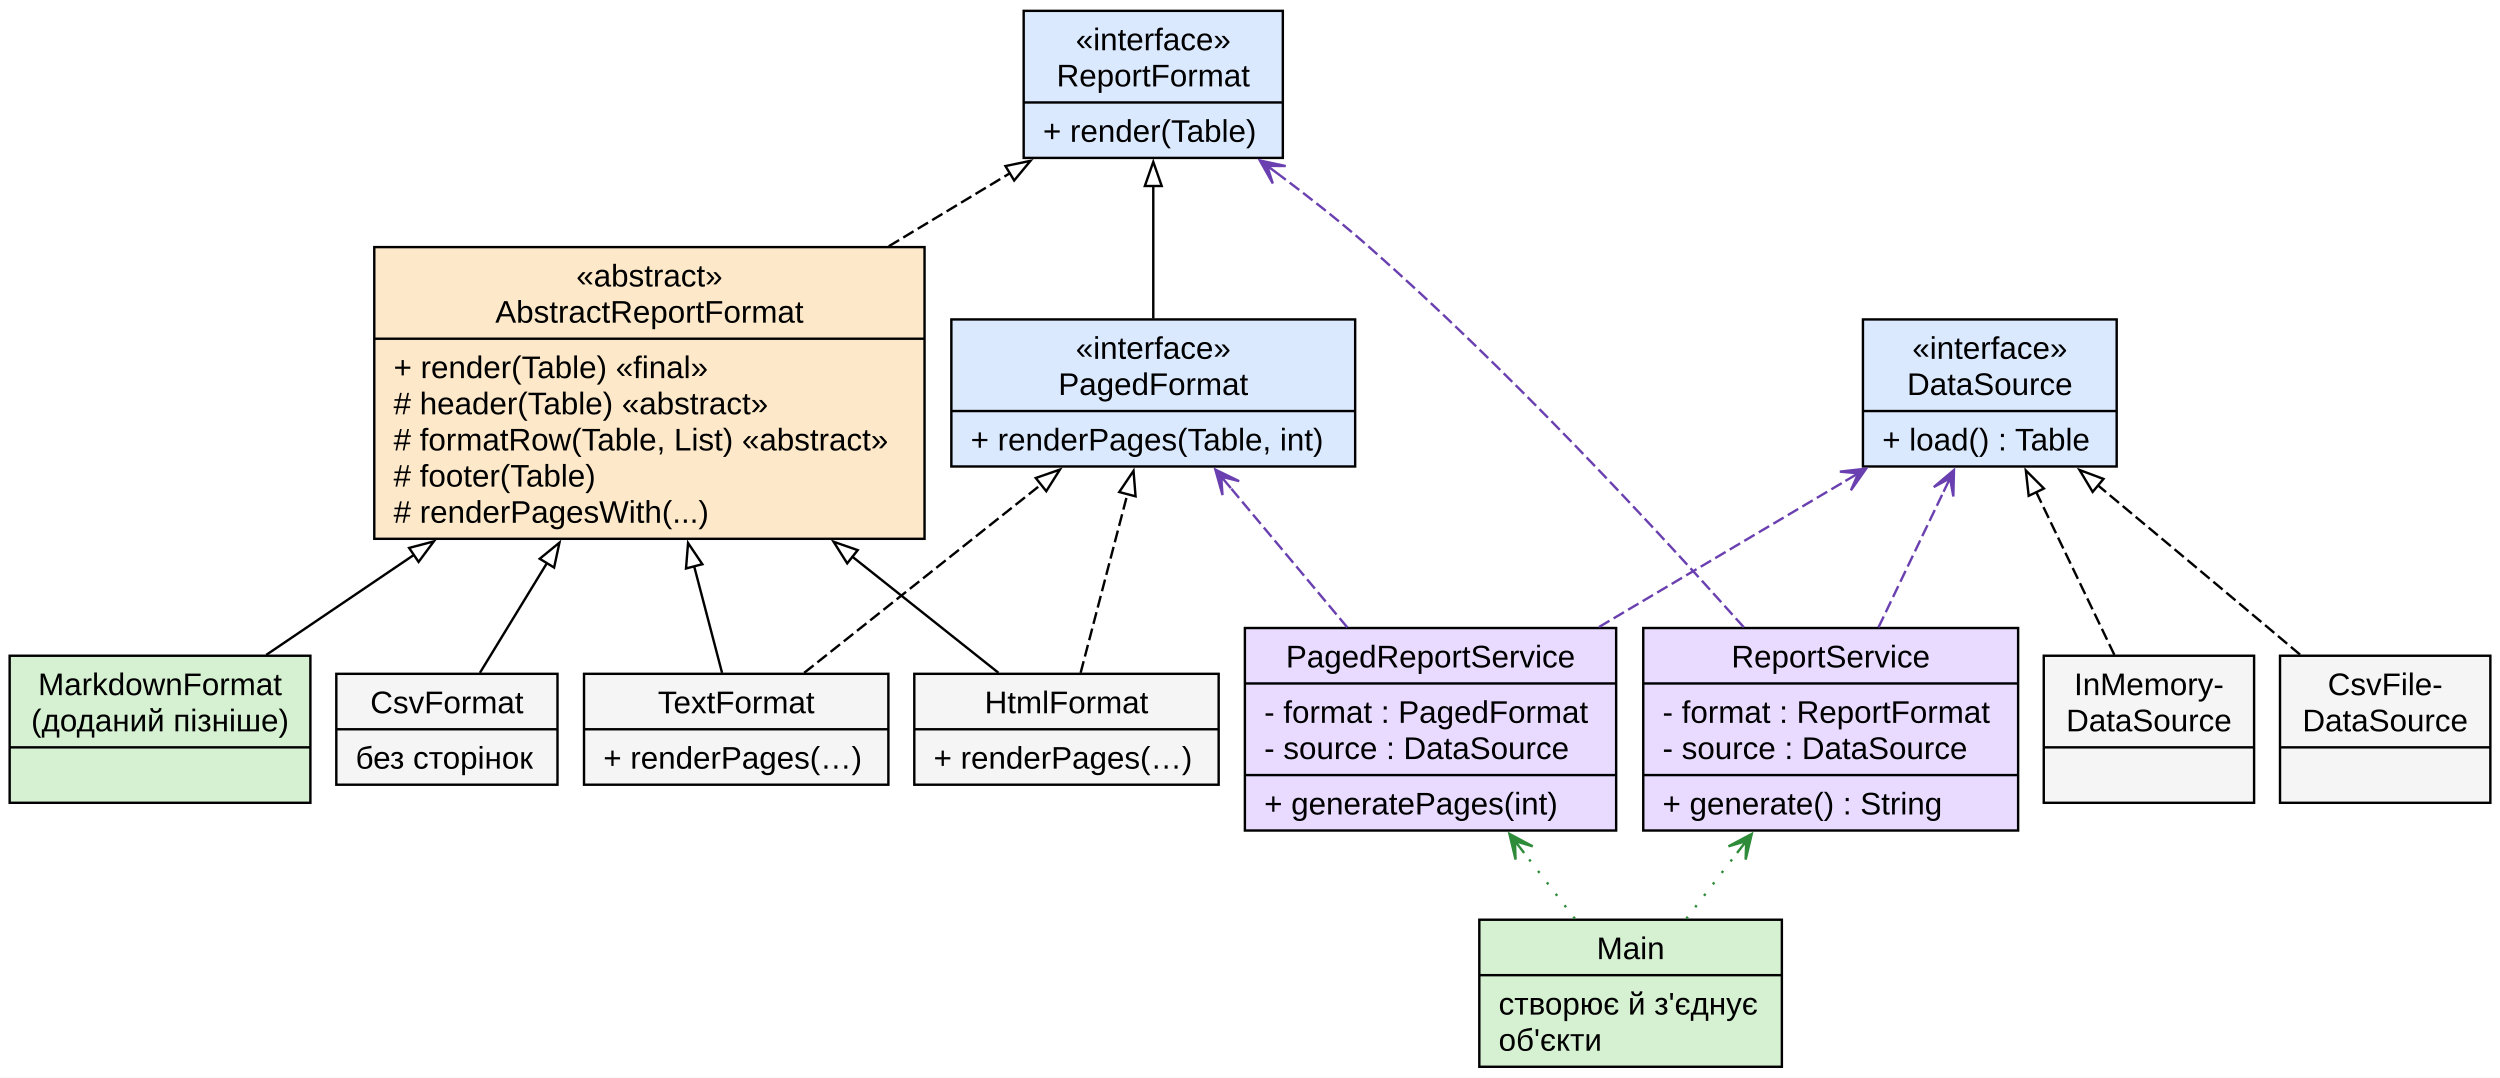
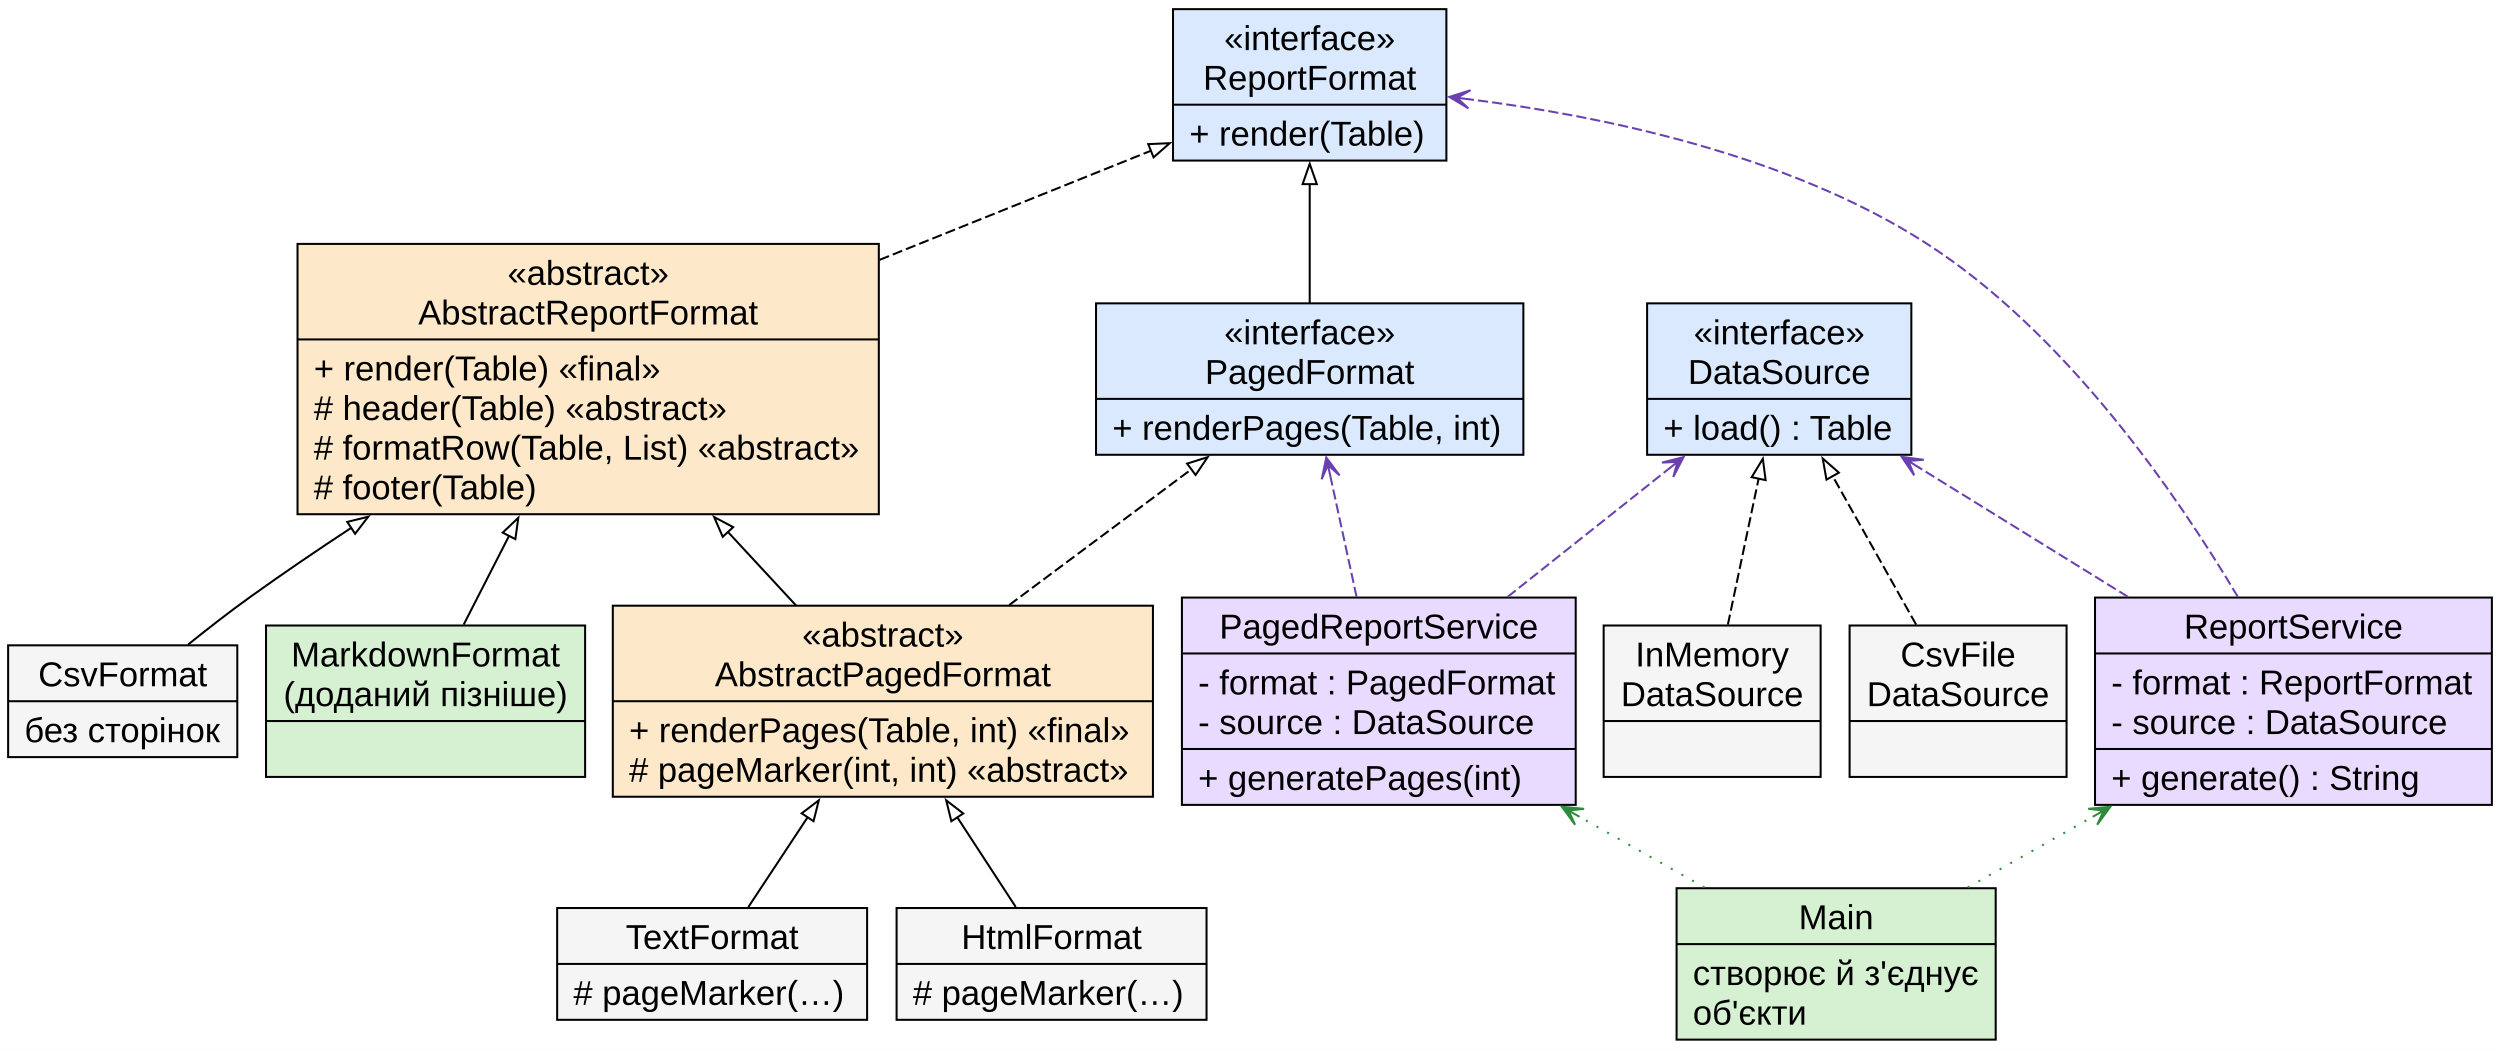
- <svg xmlns="http://www.w3.org/2000/svg" width="1037pt" height="447pt" viewBox="0.00 0.00 1037.00 447.00">
-   <g id="graph0" class="graph" transform="scale(1 1) rotate(0) translate(4 443)">
-     <polygon fill="white" stroke="none" points="-4,4 -4,-443 1033,-443 1033,4 -4,4" />
+ <svg xmlns="http://www.w3.org/2000/svg" width="1230pt" height="516pt" viewBox="0.00 0.00 1230.00 516.00">
+   <g id="graph0" class="graph" transform="scale(1 1) rotate(0) translate(4 512)">
+     <polygon fill="white" stroke="none" points="-4,4 -4,-512 1226,-512 1226,4 -4,4" />
    <g id="node1" class="node">
-       <polygon fill="#dbe9ff" stroke="black" points="420.62,-377.5 420.62,-438.5 528.12,-438.5 528.12,-377.5 420.62,-377.5" />
-       <text xml:space="preserve" text-anchor="middle" x="474.38" y="-422.15" font-family="Liberation Sans" font-size="13.00">«interface»</text>
-       <text xml:space="preserve" text-anchor="middle" x="474.38" y="-407.15" font-family="Liberation Sans" font-size="13.00">ReportFormat</text>
-       <polyline fill="none" stroke="black" points="420.62,-400.5 528.12,-400.5" />
-       <text xml:space="preserve" text-anchor="start" x="428.62" y="-384.15" font-family="Liberation Sans" font-size="13.00">+ render(Table)</text>
+       <polygon fill="#dbe9ff" stroke="black" points="573.12,-433 573.12,-507.5 707.62,-507.5 707.62,-433 573.12,-433" />
+       <text xml:space="preserve" text-anchor="middle" x="640.38" y="-487.35" font-family="Liberation Sans" font-size="17.00">«interface»</text>
+       <text xml:space="preserve" text-anchor="middle" x="640.38" y="-467.85" font-family="Liberation Sans" font-size="17.00">ReportFormat</text>
+       <polyline fill="none" stroke="black" points="573.12,-460.5 707.62,-460.5" />
+       <text xml:space="preserve" text-anchor="start" x="581.12" y="-440.35" font-family="Liberation Sans" font-size="17.00">+ render(Table)</text>
    </g>
    <g id="node2" class="node">
-       <polygon fill="#dbe9ff" stroke="black" points="390.62,-249.5 390.62,-310.5 558.12,-310.5 558.12,-249.5 390.62,-249.5" />
-       <text xml:space="preserve" text-anchor="middle" x="474.38" y="-294.15" font-family="Liberation Sans" font-size="13.00">«interface»</text>
-       <text xml:space="preserve" text-anchor="middle" x="474.38" y="-279.15" font-family="Liberation Sans" font-size="13.00">PagedFormat</text>
-       <polyline fill="none" stroke="black" points="390.62,-272.5 558.12,-272.5" />
-       <text xml:space="preserve" text-anchor="start" x="398.62" y="-256.15" font-family="Liberation Sans" font-size="13.00">+ renderPages(Table, int)</text>
+       <polygon fill="#dbe9ff" stroke="black" points="535.25,-288.25 535.25,-362.75 745.5,-362.75 745.5,-288.25 535.25,-288.25" />
+       <text xml:space="preserve" text-anchor="middle" x="640.38" y="-342.6" font-family="Liberation Sans" font-size="17.00">«interface»</text>
+       <text xml:space="preserve" text-anchor="middle" x="640.38" y="-323.1" font-family="Liberation Sans" font-size="17.00">PagedFormat</text>
+       <polyline fill="none" stroke="black" points="535.25,-315.75 745.5,-315.75" />
+       <text xml:space="preserve" text-anchor="start" x="543.25" y="-295.6" font-family="Liberation Sans" font-size="17.00">+ renderPages(Table, int)</text>
    </g>
    <g id="edge1" class="edge">
-       <path fill="none" stroke="black" d="M474.38,-310.86C474.38,-327.34 474.38,-348.04 474.38,-366.01" />
-       <polygon fill="none" stroke="black" points="470.88,-365.84 474.38,-375.84 477.88,-365.84 470.88,-365.84" />
+       <path fill="none" stroke="black" d="M640.38,-362.89C640.38,-380.68 640.38,-402.31 640.38,-421.42" />
+       <polygon fill="none" stroke="black" points="636.88,-421.41 640.38,-431.41 643.88,-421.41 636.88,-421.41" />
    </g>
    <g id="node3" class="node">
-       <polygon fill="#dbe9ff" stroke="black" points="768.75,-249.5 768.75,-310.5 874,-310.5 874,-249.5 768.75,-249.5" />
-       <text xml:space="preserve" text-anchor="middle" x="821.38" y="-294.15" font-family="Liberation Sans" font-size="13.00">«interface»</text>
-       <text xml:space="preserve" text-anchor="middle" x="821.38" y="-279.15" font-family="Liberation Sans" font-size="13.00">DataSource</text>
-       <polyline fill="none" stroke="black" points="768.75,-272.5 874,-272.5" />
-       <text xml:space="preserve" text-anchor="start" x="776.75" y="-256.15" font-family="Liberation Sans" font-size="13.00">+ load() : Table</text>
+       <polygon fill="#dbe9ff" stroke="black" points="806.38,-288.25 806.38,-362.75 936.38,-362.75 936.38,-288.25 806.38,-288.25" />
+       <text xml:space="preserve" text-anchor="middle" x="871.38" y="-342.6" font-family="Liberation Sans" font-size="17.00">«interface»</text>
+       <text xml:space="preserve" text-anchor="middle" x="871.38" y="-323.1" font-family="Liberation Sans" font-size="17.00">DataSource</text>
+       <polyline fill="none" stroke="black" points="806.38,-315.75 936.38,-315.75" />
+       <text xml:space="preserve" text-anchor="start" x="814.38" y="-295.6" font-family="Liberation Sans" font-size="17.00">+ load() : Table</text>
    </g>
    <g id="node4" class="node">
-       <polygon fill="#fde9c9" stroke="black" points="151.25,-219.5 151.25,-340.5 379.5,-340.5 379.5,-219.5 151.25,-219.5" />
-       <text xml:space="preserve" text-anchor="middle" x="265.38" y="-324.15" font-family="Liberation Sans" font-size="13.00">«abstract»</text>
-       <text xml:space="preserve" text-anchor="middle" x="265.38" y="-309.15" font-family="Liberation Sans" font-size="13.00">AbstractReportFormat</text>
-       <polyline fill="none" stroke="black" points="151.25,-302.5 379.5,-302.5" />
-       <text xml:space="preserve" text-anchor="start" x="159.25" y="-286.15" font-family="Liberation Sans" font-size="13.00">+ render(Table) «final»</text>
-       <text xml:space="preserve" text-anchor="start" x="159.25" y="-271.15" font-family="Liberation Sans" font-size="13.00"># header(Table) «abstract»</text>
-       <text xml:space="preserve" text-anchor="start" x="159.25" y="-256.15" font-family="Liberation Sans" font-size="13.00"># formatRow(Table, List) «abstract»</text>
-       <text xml:space="preserve" text-anchor="start" x="159.25" y="-241.15" font-family="Liberation Sans" font-size="13.00"># footer(Table)</text>
-       <text xml:space="preserve" text-anchor="start" x="159.25" y="-226.15" font-family="Liberation Sans" font-size="13.00"># renderPagesWith(...)</text>
+       <polygon fill="#fde9c9" stroke="black" points="142.38,-259 142.38,-392 428.38,-392 428.38,-259 142.38,-259" />
+       <text xml:space="preserve" text-anchor="middle" x="285.38" y="-371.85" font-family="Liberation Sans" font-size="17.00">«abstract»</text>
+       <text xml:space="preserve" text-anchor="middle" x="285.38" y="-352.35" font-family="Liberation Sans" font-size="17.00">AbstractReportFormat</text>
+       <polyline fill="none" stroke="black" points="142.38,-345 428.38,-345" />
+       <text xml:space="preserve" text-anchor="start" x="150.38" y="-324.85" font-family="Liberation Sans" font-size="17.00">+ render(Table) «final»</text>
+       <text xml:space="preserve" text-anchor="start" x="150.38" y="-305.35" font-family="Liberation Sans" font-size="17.00"># header(Table) «abstract»</text>
+       <text xml:space="preserve" text-anchor="start" x="150.38" y="-285.85" font-family="Liberation Sans" font-size="17.00"># formatRow(Table, List) «abstract»</text>
+       <text xml:space="preserve" text-anchor="start" x="150.38" y="-266.35" font-family="Liberation Sans" font-size="17.00"># footer(Table)</text>
    </g>
    <g id="edge2" class="edge">
-       <path fill="none" stroke="black" stroke-dasharray="5,2" d="M364.67,-340.86C381.94,-351.27 399.4,-361.8 415.16,-371.3" />
-       <polygon fill="none" stroke="black" points="413.06,-374.12 423.44,-376.29 416.68,-368.13 413.06,-374.12" />
+       <path fill="none" stroke="black" stroke-dasharray="5,2" d="M428.74,-384.15C474.4,-402.51 523.18,-422.13 562.39,-437.89" />
+       <polygon fill="none" stroke="black" points="560.94,-441.08 571.52,-441.56 563.55,-434.59 560.94,-441.08" />
    </g>
    <g id="node5" class="node">
-       <polygon fill="#f5f5f5" stroke="black" points="238.25,-117.5 238.25,-163.5 364.5,-163.5 364.5,-117.5 238.25,-117.5" />
-       <text xml:space="preserve" text-anchor="middle" x="301.38" y="-147.15" font-family="Liberation Sans" font-size="13.00">TextFormat</text>
-       <polyline fill="none" stroke="black" points="238.25,-140.5 364.5,-140.5" />
-       <text xml:space="preserve" text-anchor="start" x="246.25" y="-124.15" font-family="Liberation Sans" font-size="13.00">+ renderPages(…)</text>
+       <polygon fill="#fde9c9" stroke="black" points="297.5,-120 297.5,-214 563.25,-214 563.25,-120 297.5,-120" />
+       <text xml:space="preserve" text-anchor="middle" x="430.38" y="-193.85" font-family="Liberation Sans" font-size="17.00">«abstract»</text>
+       <text xml:space="preserve" text-anchor="middle" x="430.38" y="-174.35" font-family="Liberation Sans" font-size="17.00">AbstractPagedFormat</text>
+       <polyline fill="none" stroke="black" points="297.5,-167 563.25,-167" />
+       <text xml:space="preserve" text-anchor="start" x="305.5" y="-146.85" font-family="Liberation Sans" font-size="17.00">+ renderPages(Table, int) «final»</text>
+       <text xml:space="preserve" text-anchor="start" x="305.5" y="-127.35" font-family="Liberation Sans" font-size="17.00"># pageMarker(int, int) «abstract»</text>
+     </g>
+     <g id="edge4" class="edge">
+       <path fill="none" stroke="black" stroke-dasharray="5,2" d="M492.53,-214.32C520.89,-235.46 554.28,-260.34 582.15,-281.11" />
+       <polygon fill="none" stroke="black" points="580.05,-283.91 590.16,-287.08 584.24,-278.3 580.05,-283.91" />
+     </g>
+     <g id="edge3" class="edge">
+       <path fill="none" stroke="black" d="M387.65,-214.11C377.03,-225.57 365.38,-238.15 353.86,-250.58" />
+       <polygon fill="none" stroke="black" points="351.58,-247.89 347.35,-257.61 356.72,-252.65 351.58,-247.89" />
+     </g>
+     <g id="node6" class="node">
+       <polygon fill="#f5f5f5" stroke="black" points="270.12,-10.25 270.12,-65.25 422.62,-65.25 422.62,-10.25 270.12,-10.25" />
+       <text xml:space="preserve" text-anchor="middle" x="346.38" y="-45.1" font-family="Liberation Sans" font-size="17.00">TextFormat</text>
+       <polyline fill="none" stroke="black" points="270.12,-37.75 422.62,-37.75" />
+       <text xml:space="preserve" text-anchor="start" x="278.12" y="-17.6" font-family="Liberation Sans" font-size="17.00"># pageMarker(…)</text>
+     </g>
+     <g id="edge5" class="edge">
+       <path fill="none" stroke="black" d="M364.19,-65.74C372.72,-78.67 383.28,-94.66 393.44,-110.04" />
+       <polygon fill="none" stroke="black" points="390.42,-111.83 398.85,-118.25 396.26,-107.97 390.42,-111.83" />
+     </g>
+     <g id="node7" class="node">
+       <polygon fill="#f5f5f5" stroke="black" points="437.12,-10.25 437.12,-65.25 589.62,-65.25 589.62,-10.25 437.12,-10.25" />
+       <text xml:space="preserve" text-anchor="middle" x="513.38" y="-45.1" font-family="Liberation Sans" font-size="17.00">HtmlFormat</text>
+       <polyline fill="none" stroke="black" points="437.12,-37.75 589.62,-37.75" />
+       <text xml:space="preserve" text-anchor="start" x="445.12" y="-17.6" font-family="Liberation Sans" font-size="17.00"># pageMarker(…)</text>
+     </g>
+     <g id="edge6" class="edge">
+       <path fill="none" stroke="black" d="M495.77,-65.74C487.34,-78.67 476.91,-94.66 466.87,-110.04" />
+       <polygon fill="none" stroke="black" points="464.06,-107.95 461.53,-118.24 469.92,-111.78 464.06,-107.95" />
+     </g>
+     <g id="node8" class="node">
+       <polygon fill="#f5f5f5" stroke="black" points="0,-139.5 0,-194.5 112.75,-194.5 112.75,-139.5 0,-139.5" />
+       <text xml:space="preserve" text-anchor="middle" x="56.38" y="-174.35" font-family="Liberation Sans" font-size="17.00">CsvFormat</text>
+       <polyline fill="none" stroke="black" points="0,-167 112.75,-167" />
+       <text xml:space="preserve" text-anchor="start" x="8" y="-146.85" font-family="Liberation Sans" font-size="17.00">без сторінок</text>
    </g>
    <g id="edge7" class="edge">
-       <path fill="none" stroke="black" stroke-dasharray="5,2" d="M329.56,-163.9C356.13,-185.02 396.46,-217.08 427.82,-242" />
-       <polygon fill="none" stroke="black" points="425.63,-244.73 435.64,-248.21 429.99,-239.25 425.63,-244.73" />
+       <path fill="none" stroke="black" d="M88.56,-194.89C98.29,-202.73 109.12,-211.15 119.38,-218.5 135.2,-229.85 152.2,-241.39 169.07,-252.48" />
+       <polygon fill="none" stroke="black" points="166.87,-255.23 177.16,-257.77 170.7,-249.37 166.87,-255.23" />
    </g>
-     <g id="edge3" class="edge">
-       <path fill="none" stroke="black" d="M295.51,-163.9C292.31,-176.14 288.14,-192.05 283.93,-208.12" />
-       <polygon fill="none" stroke="black" points="280.56,-207.2 281.41,-217.76 287.33,-208.97 280.56,-207.2" />
-     </g>
-     <g id="node6" class="node">
-       <polygon fill="#f5f5f5" stroke="black" points="375.25,-117.5 375.25,-163.5 501.5,-163.5 501.5,-117.5 375.25,-117.5" />
-       <text xml:space="preserve" text-anchor="middle" x="438.38" y="-147.15" font-family="Liberation Sans" font-size="13.00">HtmlFormat</text>
-       <polyline fill="none" stroke="black" points="375.25,-140.5 501.5,-140.5" />
-       <text xml:space="preserve" text-anchor="start" x="383.25" y="-124.15" font-family="Liberation Sans" font-size="13.00">+ renderPages(…)</text>
+     <g id="node9" class="node">
+       <polygon fill="#d6f0d2" stroke="black" points="126.88,-129.75 126.88,-204.25 283.88,-204.25 283.88,-129.75 126.88,-129.75" />
+       <text xml:space="preserve" text-anchor="middle" x="205.38" y="-184.1" font-family="Liberation Sans" font-size="17.00">MarkdownFormat</text>
+       <text xml:space="preserve" text-anchor="middle" x="205.38" y="-164.6" font-family="Liberation Sans" font-size="17.00">(доданий пізніше)</text>
+       <polyline fill="none" stroke="black" points="126.88,-157.25 283.88,-157.25" />
+       <text xml:space="preserve" text-anchor="middle" x="205.38" y="-137.1" font-family="Liberation Sans" font-size="17.00"> </text>
    </g>
    <g id="edge8" class="edge">
-       <path fill="none" stroke="black" stroke-dasharray="5,2" d="M444.24,-163.9C449.49,-183.93 457.31,-213.8 463.66,-238.09" />
-       <polygon fill="none" stroke="black" points="460.26,-238.9 466.18,-247.69 467.03,-237.13 460.26,-238.9" />
+       <path fill="none" stroke="black" d="M224.13,-204.69C230.87,-217.88 238.75,-233.3 246.57,-248.59" />
+       <polygon fill="none" stroke="black" points="243.33,-249.94 251,-257.25 249.56,-246.75 243.33,-249.94" />
    </g>
-     <g id="edge4" class="edge">
-       <path fill="none" stroke="black" d="M410.19,-163.9C393.46,-177.2 371.27,-194.83 349.3,-212.29" />
-       <polygon fill="none" stroke="black" points="347.42,-209.32 341.77,-218.28 351.77,-214.8 347.42,-209.32" />
-     </g>
-     <g id="node7" class="node">
-       <polygon fill="#f5f5f5" stroke="black" points="135.5,-117.5 135.5,-163.5 227.25,-163.5 227.25,-117.5 135.5,-117.5" />
-       <text xml:space="preserve" text-anchor="middle" x="181.38" y="-147.15" font-family="Liberation Sans" font-size="13.00">CsvFormat</text>
-       <polyline fill="none" stroke="black" points="135.5,-140.5 227.25,-140.5" />
-       <text xml:space="preserve" text-anchor="start" x="143.5" y="-124.15" font-family="Liberation Sans" font-size="13.00">без сторінок</text>
-     </g>
-     <g id="edge5" class="edge">
-       <path fill="none" stroke="black" d="M195.06,-163.9C202.75,-176.49 212.82,-192.97 222.92,-209.51" />
-       <polygon fill="none" stroke="black" points="219.87,-211.23 228.07,-217.93 225.84,-207.58 219.87,-211.23" />
-     </g>
-     <g id="node8" class="node">
-       <polygon fill="#d6f0d2" stroke="black" points="0,-110 0,-171 124.75,-171 124.75,-110 0,-110" />
-       <text xml:space="preserve" text-anchor="middle" x="62.38" y="-154.65" font-family="Liberation Sans" font-size="13.00">MarkdownFormat</text>
-       <text xml:space="preserve" text-anchor="middle" x="62.38" y="-139.65" font-family="Liberation Sans" font-size="13.00">(доданий пізніше)</text>
-       <polyline fill="none" stroke="black" points="0,-133 124.75,-133" />
-       <text xml:space="preserve" text-anchor="middle" x="62.38" y="-116.65" font-family="Liberation Sans" font-size="13.00"> </text>
-     </g>
-     <g id="edge6" class="edge">
-       <path fill="none" stroke="black" d="M106.42,-171.34C124.5,-183.58 146.21,-198.29 167.69,-212.83" />
-       <polygon fill="none" stroke="black" points="165.7,-215.72 175.95,-218.43 169.63,-209.92 165.7,-215.72" />
-     </g>
-     <g id="node9" class="node">
-       <polygon fill="#f5f5f5" stroke="black" points="843.75,-110 843.75,-171 931,-171 931,-110 843.75,-110" />
-       <text xml:space="preserve" text-anchor="middle" x="887.38" y="-154.65" font-family="Liberation Sans" font-size="13.00">InMemory-</text>
-       <text xml:space="preserve" text-anchor="middle" x="887.38" y="-139.65" font-family="Liberation Sans" font-size="13.00">DataSource</text>
-       <polyline fill="none" stroke="black" points="843.75,-133 931,-133" />
-       <text xml:space="preserve" text-anchor="middle" x="887.38" y="-116.65" font-family="Liberation Sans" font-size="13.00"> </text>
+     <g id="node10" class="node">
+       <polygon fill="#f5f5f5" stroke="black" points="785,-129.75 785,-204.25 891.75,-204.25 891.75,-129.75 785,-129.75" />
+       <text xml:space="preserve" text-anchor="middle" x="838.38" y="-184.1" font-family="Liberation Sans" font-size="17.00">InMemory</text>
+       <text xml:space="preserve" text-anchor="middle" x="838.38" y="-164.6" font-family="Liberation Sans" font-size="17.00">DataSource</text>
+       <polyline fill="none" stroke="black" points="785,-157.25 891.75,-157.25" />
+       <text xml:space="preserve" text-anchor="middle" x="838.38" y="-137.1" font-family="Liberation Sans" font-size="17.00"> </text>
    </g>
    <g id="edge9" class="edge">
-       <path fill="none" stroke="black" stroke-dasharray="5,2" d="M873.05,-171.34C863.54,-191.16 850.94,-217.41 840.56,-239.03" />
-       <polygon fill="none" stroke="black" points="837.5,-237.33 836.32,-247.86 843.81,-240.36 837.5,-237.33" />
+       <path fill="none" stroke="black" stroke-dasharray="5,2" d="M846.11,-204.69C850.65,-226.2 856.43,-253.61 861.31,-276.78" />
+       <polygon fill="none" stroke="black" points="857.83,-277.22 863.32,-286.29 864.68,-275.78 857.83,-277.22" />
    </g>
-     <g id="node10" class="node">
-       <polygon fill="#f5f5f5" stroke="black" points="941.75,-110 941.75,-171 1029,-171 1029,-110 941.75,-110" />
-       <text xml:space="preserve" text-anchor="middle" x="985.38" y="-154.65" font-family="Liberation Sans" font-size="13.00">CsvFile-</text>
-       <text xml:space="preserve" text-anchor="middle" x="985.38" y="-139.65" font-family="Liberation Sans" font-size="13.00">DataSource</text>
-       <polyline fill="none" stroke="black" points="941.75,-133 1029,-133" />
-       <text xml:space="preserve" text-anchor="middle" x="985.38" y="-116.65" font-family="Liberation Sans" font-size="13.00"> </text>
+     <g id="node11" class="node">
+       <polygon fill="#f5f5f5" stroke="black" points="906,-129.75 906,-204.25 1012.75,-204.25 1012.75,-129.75 906,-129.75" />
+       <text xml:space="preserve" text-anchor="middle" x="959.38" y="-184.1" font-family="Liberation Sans" font-size="17.00">CsvFile</text>
+       <text xml:space="preserve" text-anchor="middle" x="959.38" y="-164.6" font-family="Liberation Sans" font-size="17.00">DataSource</text>
+       <polyline fill="none" stroke="black" points="906,-157.25 1012.75,-157.25" />
+       <text xml:space="preserve" text-anchor="middle" x="959.38" y="-137.1" font-family="Liberation Sans" font-size="17.00"> </text>
    </g>
    <g id="edge10" class="edge">
-       <path fill="none" stroke="black" stroke-dasharray="5,2" d="M950.07,-171.45C945.47,-175.34 940.81,-179.27 936.38,-183 913.3,-202.41 887.54,-223.92 866.25,-241.66" />
-       <polygon fill="none" stroke="black" points="864.03,-238.96 858.59,-248.05 868.52,-244.33 864.03,-238.96" />
+       <path fill="none" stroke="black" stroke-dasharray="5,2" d="M938.74,-204.69C926.43,-226.59 910.68,-254.6 897.5,-278.04" />
+       <polygon fill="none" stroke="black" points="894.62,-276.02 892.77,-286.45 900.72,-279.45 894.62,-276.02" />
    </g>
-     <g id="node11" class="node">
-       <polygon fill="#e8dbff" stroke="black" points="677.62,-98.5 677.62,-182.5 833.12,-182.5 833.12,-98.5 677.62,-98.5" />
-       <text xml:space="preserve" text-anchor="middle" x="755.38" y="-166.15" font-family="Liberation Sans" font-size="13.00">ReportService</text>
-       <polyline fill="none" stroke="black" points="677.62,-159.5 833.12,-159.5" />
-       <text xml:space="preserve" text-anchor="start" x="685.62" y="-143.15" font-family="Liberation Sans" font-size="13.00">- format : ReportFormat</text>
-       <text xml:space="preserve" text-anchor="start" x="685.62" y="-128.15" font-family="Liberation Sans" font-size="13.00">- source : DataSource</text>
-       <polyline fill="none" stroke="black" points="677.62,-121.5 833.12,-121.5" />
-       <text xml:space="preserve" text-anchor="start" x="685.62" y="-105.15" font-family="Liberation Sans" font-size="13.00">+ generate() : String</text>
+     <g id="node12" class="node">
+       <polygon fill="#e8dbff" stroke="black" points="1026.75,-116 1026.75,-218 1222,-218 1222,-116 1026.75,-116" />
+       <text xml:space="preserve" text-anchor="middle" x="1124.38" y="-197.85" font-family="Liberation Sans" font-size="17.00">ReportService</text>
+       <polyline fill="none" stroke="black" points="1026.75,-190.5 1222,-190.5" />
+       <text xml:space="preserve" text-anchor="start" x="1034.75" y="-170.35" font-family="Liberation Sans" font-size="17.00">- format : ReportFormat</text>
+       <text xml:space="preserve" text-anchor="start" x="1034.75" y="-150.85" font-family="Liberation Sans" font-size="17.00">- source : DataSource</text>
+       <polyline fill="none" stroke="black" points="1026.75,-143.5 1222,-143.5" />
+       <text xml:space="preserve" text-anchor="start" x="1034.75" y="-123.35" font-family="Liberation Sans" font-size="17.00">+ generate() : String</text>
    </g>
    <g id="edge11" class="edge">
-       <path fill="none" stroke="#6a3fb0" stroke-dasharray="5,2" d="M719.34,-182.8C682.07,-224.57 621.31,-290.05 563.38,-341 551.87,-351.12 538.9,-361.33 526.5,-370.6" />
-       <polygon fill="#6a3fb0" stroke="#6a3fb0" points="518.58,-376.44 523.96,-366.89 521.63,-374.2 526.63,-370.51 526.63,-370.51 526.63,-370.51 521.63,-374.2 529.3,-374.13 518.58,-376.44" />
+       <path fill="none" stroke="#6a3fb0" stroke-dasharray="5,2" d="M1096.99,-218.39C1066.33,-269.96 1011.86,-348.59 943.38,-392.5 875.15,-436.25 783.39,-455.07 718.79,-463.17" />
+       <polygon fill="#6a3fb0" stroke="#6a3fb0" points="709.07,-464.32 718.47,-458.67 712.82,-463.88 719,-463.14 719,-463.14 719,-463.14 712.82,-463.88 719.53,-467.61 709.07,-464.32" />
    </g>
    <g id="edge12" class="edge">
-       <path fill="none" stroke="#6a3fb0" stroke-dasharray="5,2" d="M775.18,-182.75C783.75,-200.61 793.74,-221.42 802.23,-239.12" />
-       <polygon fill="#6a3fb0" stroke="#6a3fb0" points="806.51,-248.04 798.13,-240.97 804.88,-244.63 802.19,-239.02 802.19,-239.02 802.19,-239.02 804.88,-244.63 806.24,-237.07 806.51,-248.04" />
+       <path fill="none" stroke="#6a3fb0" stroke-dasharray="5,2" d="M1042.93,-218.38C1009.67,-238.95 971.62,-262.49 939.83,-282.16" />
+       <polygon fill="#6a3fb0" stroke="#6a3fb0" points="931.64,-287.22 937.78,-278.13 934.86,-285.23 940.15,-281.96 940.15,-281.96 940.15,-281.96 934.86,-285.23 942.51,-285.79 931.64,-287.22" />
    </g>
-     <g id="node12" class="node">
-       <polygon fill="#e8dbff" stroke="black" points="512.38,-98.5 512.38,-182.5 666.38,-182.5 666.38,-98.5 512.38,-98.5" />
-       <text xml:space="preserve" text-anchor="middle" x="589.38" y="-166.15" font-family="Liberation Sans" font-size="13.00">PagedReportService</text>
-       <polyline fill="none" stroke="black" points="512.38,-159.5 666.38,-159.5" />
-       <text xml:space="preserve" text-anchor="start" x="520.38" y="-143.15" font-family="Liberation Sans" font-size="13.00">- format : PagedFormat</text>
-       <text xml:space="preserve" text-anchor="start" x="520.38" y="-128.15" font-family="Liberation Sans" font-size="13.00">- source : DataSource</text>
-       <polyline fill="none" stroke="black" points="512.38,-121.5 666.38,-121.5" />
-       <text xml:space="preserve" text-anchor="start" x="520.38" y="-105.15" font-family="Liberation Sans" font-size="13.00">+ generatePages(int)</text>
+     <g id="node13" class="node">
+       <polygon fill="#e8dbff" stroke="black" points="577.5,-116 577.5,-218 771.25,-218 771.25,-116 577.5,-116" />
+       <text xml:space="preserve" text-anchor="middle" x="674.38" y="-197.85" font-family="Liberation Sans" font-size="17.00">PagedReportService</text>
+       <polyline fill="none" stroke="black" points="577.5,-190.5 771.25,-190.5" />
+       <text xml:space="preserve" text-anchor="start" x="585.5" y="-170.35" font-family="Liberation Sans" font-size="17.00">- format : PagedFormat</text>
+       <text xml:space="preserve" text-anchor="start" x="585.5" y="-150.85" font-family="Liberation Sans" font-size="17.00">- source : DataSource</text>
+       <polyline fill="none" stroke="black" points="577.5,-143.5 771.25,-143.5" />
+       <text xml:space="preserve" text-anchor="start" x="585.5" y="-123.35" font-family="Liberation Sans" font-size="17.00">+ generatePages(int)</text>
    </g>
    <g id="edge13" class="edge">
-       <path fill="none" stroke="#6a3fb0" stroke-dasharray="5,2" d="M554.87,-182.75C539.52,-201.11 521.55,-222.59 506.49,-240.6" />
-       <polygon fill="#6a3fb0" stroke="#6a3fb0" points="500.13,-248.2 503.1,-237.64 502.56,-245.3 506.55,-240.53 506.55,-240.53 506.55,-240.53 502.56,-245.3 510,-243.42 500.13,-248.2" />
+       <path fill="none" stroke="#6a3fb0" stroke-dasharray="5,2" d="M663.43,-218.38C659.33,-237.26 654.68,-258.64 650.64,-277.23" />
+       <polygon fill="#6a3fb0" stroke="#6a3fb0" points="648.54,-286.92 646.27,-276.19 649.34,-283.22 650.66,-277.14 650.66,-277.14 650.66,-277.14 649.34,-283.22 655.06,-278.1 648.54,-286.92" />
    </g>
    <g id="edge14" class="edge">
-       <path fill="none" stroke="#6a3fb0" stroke-dasharray="5,2" d="M659.3,-182.94C691.94,-202.29 730.4,-225.08 761.66,-243.61" />
-       <polygon fill="#6a3fb0" stroke="#6a3fb0" points="770.07,-248.59 759.18,-247.37 766.82,-246.67 761.47,-243.5 761.47,-243.5 761.47,-243.5 766.82,-246.67 763.76,-239.62 770.07,-248.59" />
+       <path fill="none" stroke="#6a3fb0" stroke-dasharray="5,2" d="M737.79,-218.38C763.14,-238.51 792.05,-261.48 816.47,-280.89" />
+       <polygon fill="#6a3fb0" stroke="#6a3fb0" points="824.3,-287.1 813.67,-284.41 821.34,-284.75 816.47,-280.88 816.47,-280.88 816.47,-280.88 821.34,-284.75 819.27,-277.36 824.3,-287.1" />
    </g>
-     <g id="node13" class="node">
-       <polygon fill="#d6f0d2" stroke="black" points="609.62,-0.5 609.62,-61.5 735.12,-61.5 735.12,-0.5 609.62,-0.5" />
-       <text xml:space="preserve" text-anchor="middle" x="672.38" y="-45.15" font-family="Liberation Sans" font-size="13.00">Main</text>
-       <polyline fill="none" stroke="black" points="609.62,-38.5 735.12,-38.5" />
-       <text xml:space="preserve" text-anchor="start" x="617.62" y="-22.15" font-family="Liberation Sans" font-size="13.00">створює й з'єднує</text>
-       <text xml:space="preserve" text-anchor="start" x="617.62" y="-7.15" font-family="Liberation Sans" font-size="13.00">об'єкти</text>
+     <g id="node14" class="node">
+       <polygon fill="#d6f0d2" stroke="black" points="820.88,-0.5 820.88,-75 977.88,-75 977.88,-0.5 820.88,-0.5" />
+       <text xml:space="preserve" text-anchor="middle" x="899.38" y="-54.85" font-family="Liberation Sans" font-size="17.00">Main</text>
+       <polyline fill="none" stroke="black" points="820.88,-47.5 977.88,-47.5" />
+       <text xml:space="preserve" text-anchor="start" x="828.88" y="-27.35" font-family="Liberation Sans" font-size="17.00">створює й з'єднує</text>
+       <text xml:space="preserve" text-anchor="start" x="828.88" y="-7.85" font-family="Liberation Sans" font-size="17.00">об'єкти</text>
    </g>
    <g id="edge15" class="edge">
-       <path fill="none" stroke="#2e8b3a" stroke-dasharray="1,5" d="M695.5,-61.94C702.04,-70.42 709.34,-79.88 716.54,-89.21" />
-       <polygon fill="#2e8b3a" stroke="#2e8b3a" points="722.64,-97.1 712.97,-91.94 720.33,-94.11 716.53,-89.19 716.53,-89.19 716.53,-89.19 720.33,-94.11 720.09,-86.44 722.64,-97.1" />
+       <path fill="none" stroke="#2e8b3a" stroke-dasharray="1,5" d="M964.15,-75.39C983.4,-86.27 1004.94,-98.46 1025.83,-110.27" />
+       <polygon fill="#2e8b3a" stroke="#2e8b3a" points="1034.31,-115.06 1023.39,-114.06 1031.02,-113.2 1025.61,-110.14 1025.61,-110.14 1025.61,-110.14 1031.02,-113.2 1027.82,-106.22 1034.31,-115.06" />
    </g>
    <g id="edge16" class="edge">
-       <path fill="none" stroke="#2e8b3a" stroke-dasharray="1,5" d="M649.25,-61.94C642.71,-70.42 635.41,-79.88 628.21,-89.21" />
-       <polygon fill="#2e8b3a" stroke="#2e8b3a" points="622.11,-97.1 624.66,-86.44 624.42,-94.11 628.22,-89.19 628.22,-89.19 628.22,-89.19 624.42,-94.11 631.78,-91.94 622.11,-97.1" />
+       <path fill="none" stroke="#2e8b3a" stroke-dasharray="1,5" d="M834.6,-75.39C815.35,-86.27 793.81,-98.46 772.92,-110.27" />
+       <polygon fill="#2e8b3a" stroke="#2e8b3a" points="764.44,-115.06 770.93,-106.22 767.73,-113.2 773.14,-110.14 773.14,-110.14 773.14,-110.14 767.73,-113.2 775.36,-114.06 764.44,-115.06" />
    </g>
  </g>
</svg>
